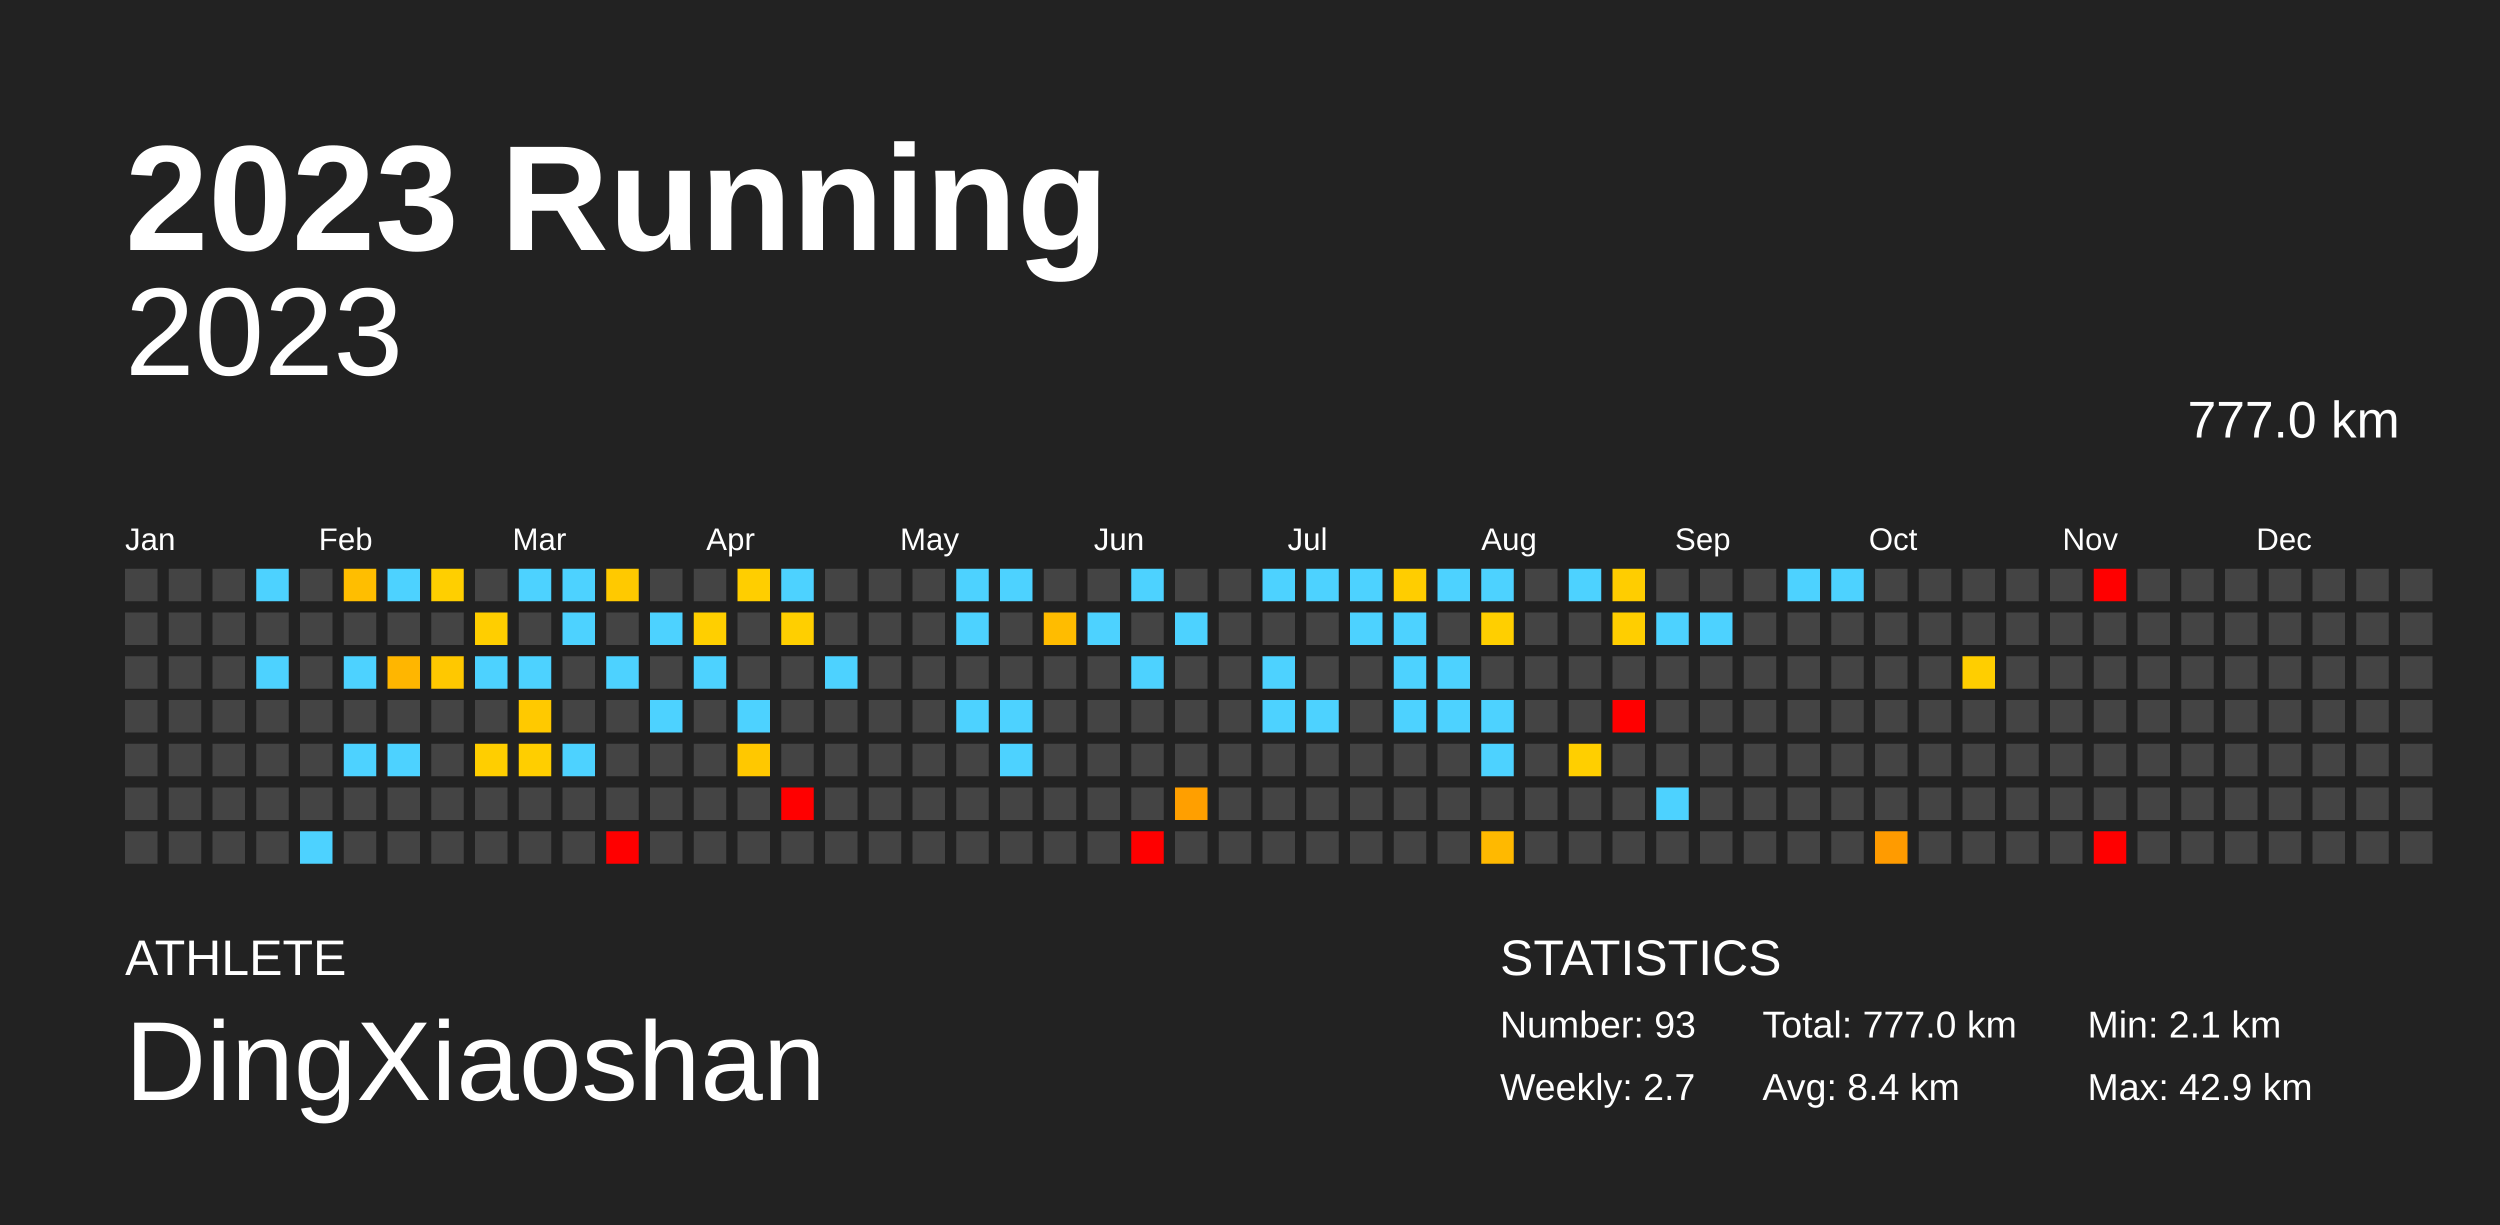
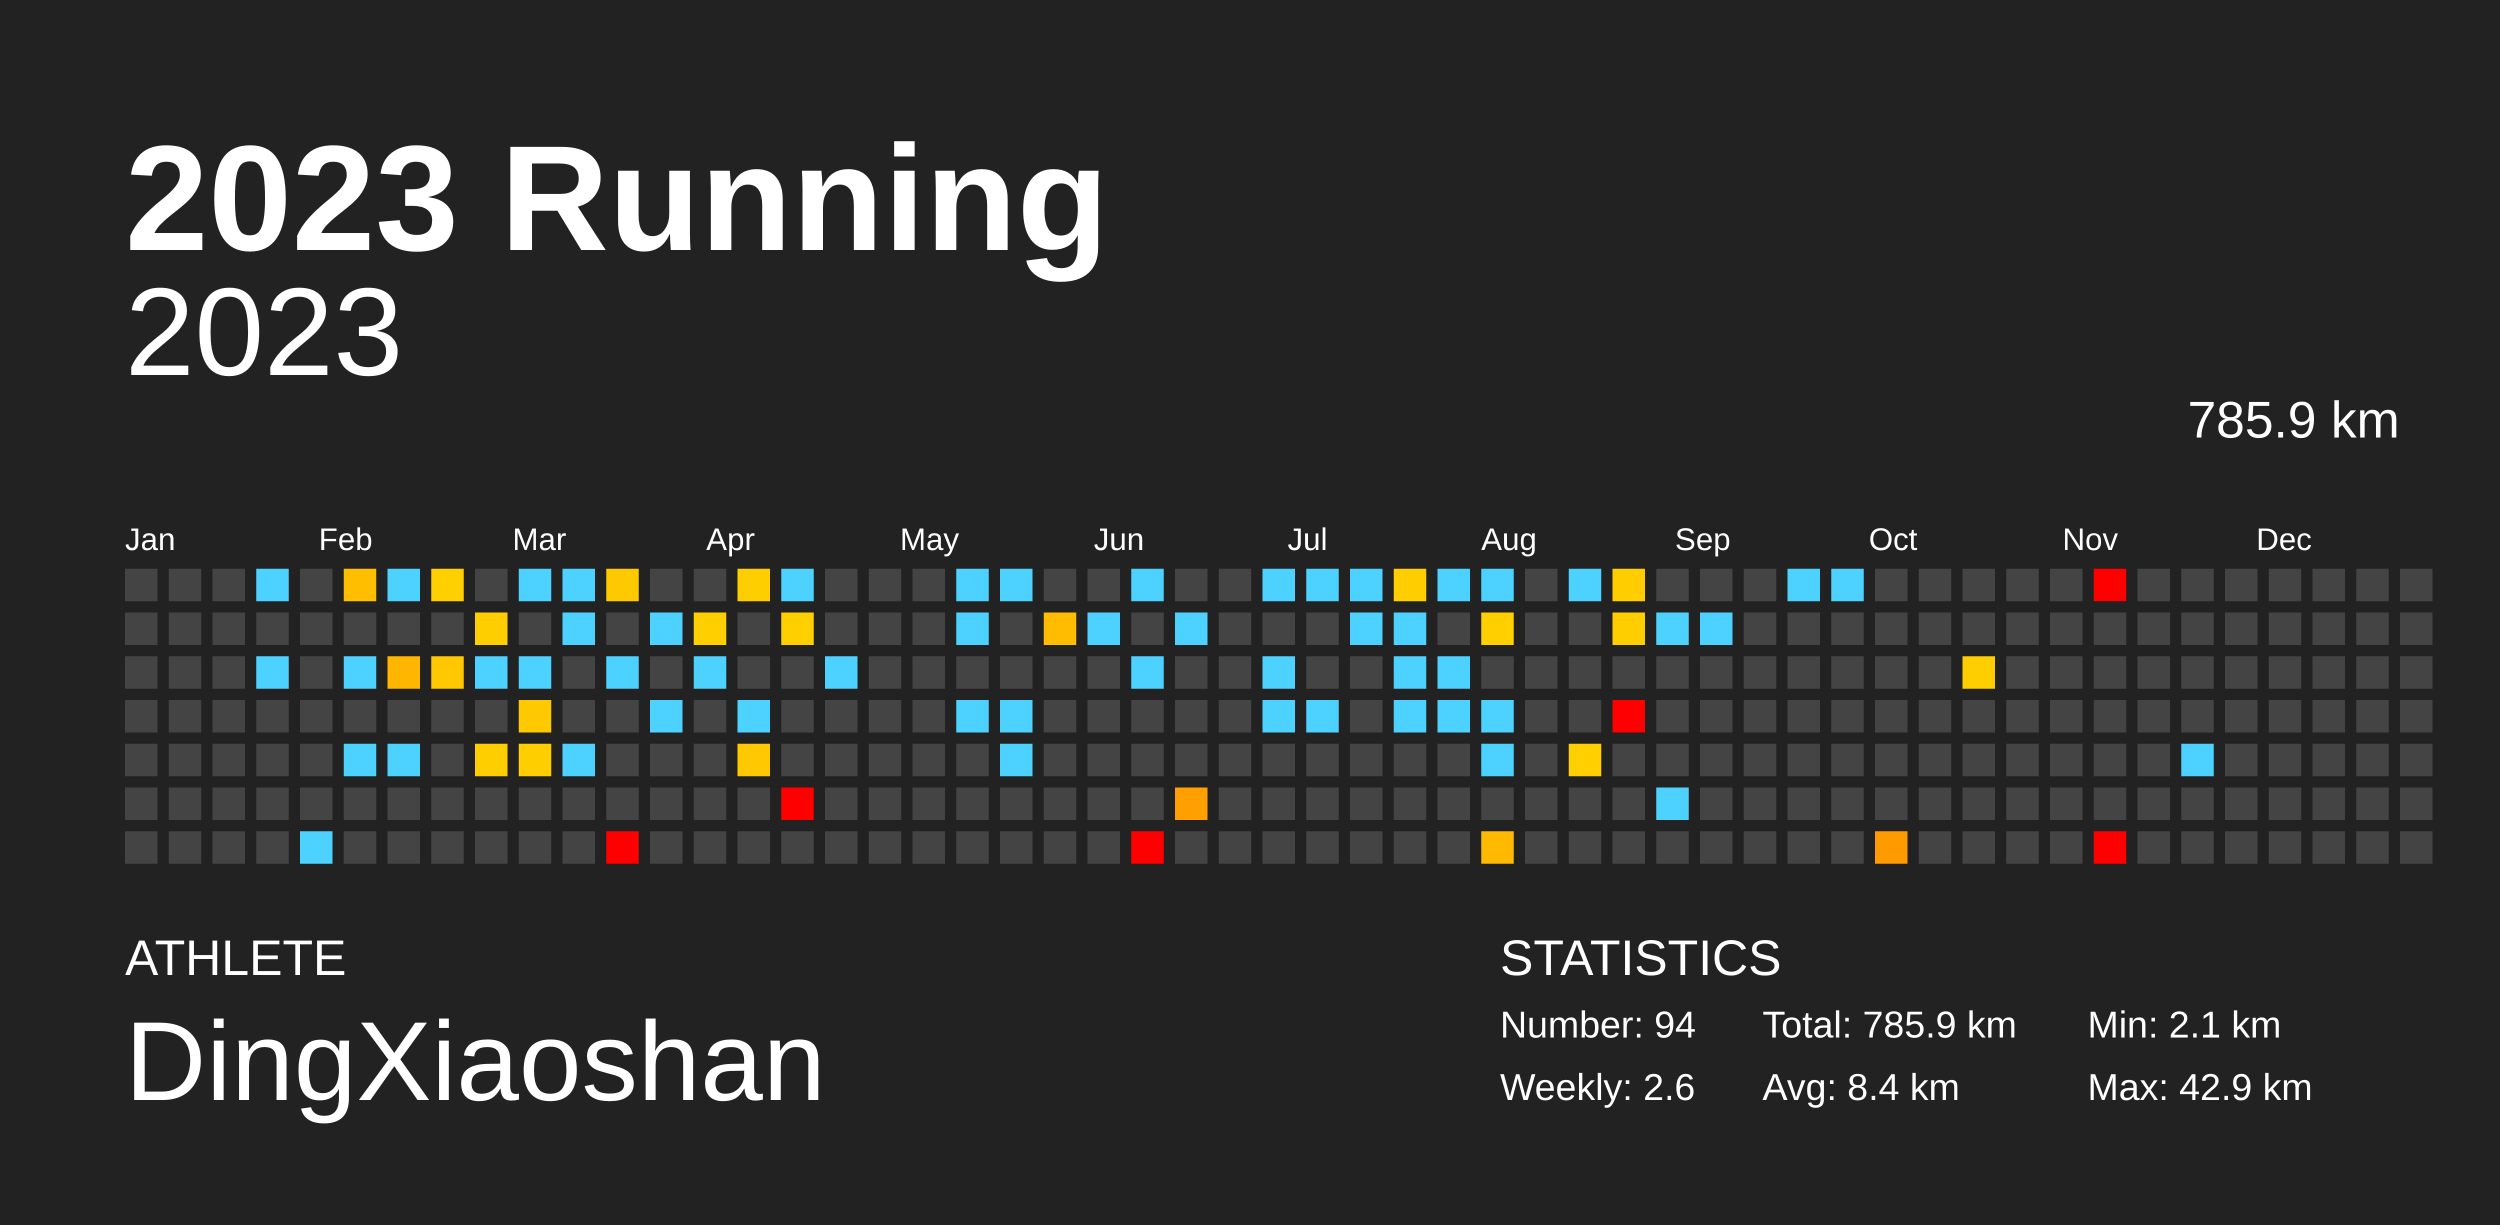
<svg xmlns="http://www.w3.org/2000/svg" baseProfile="full" height="98mm" version="1.1" viewBox="0,0,200,98" width="200mm">
  <defs />
  <rect fill="#222222" height="98" width="200" x="0" y="0" />
  <text fill="#FFFFFF" style="font-size:12px; font-family:Arial; font-weight:bold;" x="10" y="20">2023 Running</text>
  <text fill="#FFFFFF" style="font-size:4px; font-family:Arial" x="10" y="78">ATHLETE</text>
  <text fill="#FFFFFF" style="font-size:9px; font-family:Arial" x="10" y="88">DingXiaoshan</text>
  <text fill="#FFFFFF" style="font-size:4px; font-family:Arial" x="120" y="78">STATISTICS</text>
-   <text fill="#FFFFFF" style="font-size:3px; font-family:Arial" x="120" y="83">Number: 93</text>
-   <text fill="#FFFFFF" style="font-size:3px; font-family:Arial" x="120" y="88">Weekly: 2.7</text>
-   <text fill="#FFFFFF" style="font-size:3px; font-family:Arial" x="141" y="83">Total: 777.0 km</text>
+   <text fill="#FFFFFF" style="font-size:3px; font-family:Arial" x="120" y="83">Number: 94</text>
+   <text fill="#FFFFFF" style="font-size:3px; font-family:Arial" x="120" y="88">Weekly: 2.6</text>
+   <text fill="#FFFFFF" style="font-size:3px; font-family:Arial" x="141" y="83">Total: 785.9 km</text>
  <text fill="#FFFFFF" style="font-size:3px; font-family:Arial" x="141" y="88">Avg: 8.4 km</text>
  <text fill="#FFFFFF" style="font-size:3px; font-family:Arial" x="167" y="83">Min: 2.1 km</text>
  <text fill="#FFFFFF" style="font-size:3px; font-family:Arial" x="167" y="88">Max: 42.9 km</text>
  <text alignment-baseline="hanging" fill="#FFFFFF" style="font-size:10.0px; font-family:Arial;" x="10" y="30">2023</text>
-   <text alignment-baseline="hanging" fill="#FFFFFF" style="font-size:4.125px; font-family:Arial;" x="175" y="35">777.0 km</text>
+   <text alignment-baseline="hanging" fill="#FFFFFF" style="font-size:4.125px; font-family:Arial;" x="175" y="35">785.9 km</text>
  <text fill="#FFFFFF" style="font-size:2.5px; font-family:Arial" x="10.0" y="44">Jan</text>
  <text fill="#FFFFFF" style="font-size:2.5px; font-family:Arial" x="25.5" y="44">Feb</text>
  <text fill="#FFFFFF" style="font-size:2.5px; font-family:Arial" x="41.0" y="44">Mar</text>
  <text fill="#FFFFFF" style="font-size:2.5px; font-family:Arial" x="56.5" y="44">Apr</text>
  <text fill="#FFFFFF" style="font-size:2.5px; font-family:Arial" x="72.0" y="44">May</text>
  <text fill="#FFFFFF" style="font-size:2.5px; font-family:Arial" x="87.5" y="44">Jun</text>
  <text fill="#FFFFFF" style="font-size:2.5px; font-family:Arial" x="103.0" y="44">Jul</text>
  <text fill="#FFFFFF" style="font-size:2.5px; font-family:Arial" x="118.5" y="44">Aug</text>
  <text fill="#FFFFFF" style="font-size:2.5px; font-family:Arial" x="134.0" y="44">Sep</text>
  <text fill="#FFFFFF" style="font-size:2.5px; font-family:Arial" x="149.5" y="44">Oct</text>
  <text fill="#FFFFFF" style="font-size:2.5px; font-family:Arial" x="165.0" y="44">Nov</text>
  <text fill="#FFFFFF" style="font-size:2.5px; font-family:Arial" x="180.5" y="44">Dec</text>
  <rect fill="#444444" height="2.6" width="2.6" x="10.0" y="45.5" />
  <rect fill="#444444" height="2.6" width="2.6" x="10.0" y="49.0" />
  <rect fill="#444444" height="2.6" width="2.6" x="10.0" y="52.5" />
  <rect fill="#444444" height="2.6" width="2.6" x="10.0" y="56.0" />
  <rect fill="#444444" height="2.6" width="2.6" x="10.0" y="59.5" />
  <rect fill="#444444" height="2.6" width="2.6" x="10.0" y="63.0" />
  <rect fill="#444444" height="2.6" width="2.6" x="10.0" y="66.5" />
  <rect fill="#444444" height="2.6" width="2.6" x="13.5" y="45.5" />
  <rect fill="#444444" height="2.6" width="2.6" x="13.5" y="49.0" />
  <rect fill="#444444" height="2.6" width="2.6" x="13.5" y="52.5" />
  <rect fill="#444444" height="2.6" width="2.6" x="13.5" y="56.0" />
  <rect fill="#444444" height="2.6" width="2.6" x="13.5" y="59.5" />
  <rect fill="#444444" height="2.6" width="2.6" x="13.5" y="63.0" />
  <rect fill="#444444" height="2.6" width="2.6" x="13.5" y="66.5" />
  <rect fill="#444444" height="2.6" width="2.6" x="17.0" y="45.5" />
  <rect fill="#444444" height="2.6" width="2.6" x="17.0" y="49.0" />
  <rect fill="#444444" height="2.6" width="2.6" x="17.0" y="52.5" />
  <rect fill="#444444" height="2.6" width="2.6" x="17.0" y="56.0" />
  <rect fill="#444444" height="2.6" width="2.6" x="17.0" y="59.5" />
  <rect fill="#444444" height="2.6" width="2.6" x="17.0" y="63.0" />
  <rect fill="#444444" height="2.6" width="2.6" x="17.0" y="66.5" />
  <rect fill="#4dd2ff" height="2.6" width="2.6" x="20.5" y="45.5" />
  <rect fill="#444444" height="2.6" width="2.6" x="20.5" y="49.0" />
  <rect fill="#4dd2ff" height="2.6" width="2.6" x="20.5" y="52.5" />
  <rect fill="#444444" height="2.6" width="2.6" x="20.5" y="56.0" />
  <rect fill="#444444" height="2.6" width="2.6" x="20.5" y="59.5" />
  <rect fill="#444444" height="2.6" width="2.6" x="20.5" y="63.0" />
  <rect fill="#444444" height="2.6" width="2.6" x="20.5" y="66.5" />
  <rect fill="#444444" height="2.6" width="2.6" x="24.0" y="45.5" />
  <rect fill="#444444" height="2.6" width="2.6" x="24.0" y="49.0" />
  <rect fill="#444444" height="2.6" width="2.6" x="24.0" y="52.5" />
  <rect fill="#444444" height="2.6" width="2.6" x="24.0" y="56.0" />
  <rect fill="#444444" height="2.6" width="2.6" x="24.0" y="59.5" />
  <rect fill="#444444" height="2.6" width="2.6" x="24.0" y="63.0" />
  <rect fill="#4dd2ff" height="2.6" width="2.6" x="24.0" y="66.5" />
  <rect fill="#ffbe00" height="2.6" width="2.6" x="27.5" y="45.5" />
  <rect fill="#444444" height="2.6" width="2.6" x="27.5" y="49.0" />
  <rect fill="#4dd2ff" height="2.6" width="2.6" x="27.5" y="52.5" />
  <rect fill="#444444" height="2.6" width="2.6" x="27.5" y="56.0" />
  <rect fill="#4dd2ff" height="2.6" width="2.6" x="27.5" y="59.5" />
  <rect fill="#444444" height="2.6" width="2.6" x="27.5" y="63.0" />
  <rect fill="#444444" height="2.6" width="2.6" x="27.5" y="66.5" />
  <rect fill="#4dd2ff" height="2.6" width="2.6" x="31.0" y="45.5" />
  <rect fill="#444444" height="2.6" width="2.6" x="31.0" y="49.0" />
  <rect fill="#ffb600" height="2.6" width="2.6" x="31.0" y="52.5" />
  <rect fill="#444444" height="2.6" width="2.6" x="31.0" y="56.0" />
  <rect fill="#4dd2ff" height="2.6" width="2.6" x="31.0" y="59.5" />
  <rect fill="#444444" height="2.6" width="2.6" x="31.0" y="63.0" />
  <rect fill="#444444" height="2.6" width="2.6" x="31.0" y="66.5" />
  <rect fill="#ffcf00" height="2.6" width="2.6" x="34.5" y="45.5" />
  <rect fill="#444444" height="2.6" width="2.6" x="34.5" y="49.0" />
  <rect fill="#ffc800" height="2.6" width="2.6" x="34.5" y="52.5" />
  <rect fill="#444444" height="2.6" width="2.6" x="34.5" y="56.0" />
  <rect fill="#444444" height="2.6" width="2.6" x="34.5" y="59.5" />
  <rect fill="#444444" height="2.6" width="2.6" x="34.5" y="63.0" />
  <rect fill="#444444" height="2.6" width="2.6" x="34.5" y="66.5" />
  <rect fill="#444444" height="2.6" width="2.6" x="38.0" y="45.5" />
  <rect fill="#ffce00" height="2.6" width="2.6" x="38.0" y="49.0" />
  <rect fill="#4dd2ff" height="2.6" width="2.6" x="38.0" y="52.5" />
  <rect fill="#444444" height="2.6" width="2.6" x="38.0" y="56.0" />
  <rect fill="#ffce00" height="2.6" width="2.6" x="38.0" y="59.5" />
  <rect fill="#444444" height="2.6" width="2.6" x="38.0" y="63.0" />
  <rect fill="#444444" height="2.6" width="2.6" x="38.0" y="66.5" />
  <rect fill="#4dd2ff" height="2.6" width="2.6" x="41.5" y="45.5" />
  <rect fill="#444444" height="2.6" width="2.6" x="41.5" y="49.0" />
  <rect fill="#4dd2ff" height="2.6" width="2.6" x="41.5" y="52.5" />
  <rect fill="#ffc900" height="2.6" width="2.6" x="41.5" y="56.0" />
  <rect fill="#ffce00" height="2.6" width="2.6" x="41.5" y="59.5" />
  <rect fill="#444444" height="2.6" width="2.6" x="41.5" y="63.0" />
  <rect fill="#444444" height="2.6" width="2.6" x="41.5" y="66.5" />
  <rect fill="#4dd2ff" height="2.6" width="2.6" x="45.0" y="45.5" />
  <rect fill="#4dd2ff" height="2.6" width="2.6" x="45.0" y="49.0" />
  <rect fill="#444444" height="2.6" width="2.6" x="45.0" y="52.5" />
  <rect fill="#444444" height="2.6" width="2.6" x="45.0" y="56.0" />
  <rect fill="#4dd2ff" height="2.6" width="2.6" x="45.0" y="59.5" />
  <rect fill="#444444" height="2.6" width="2.6" x="45.0" y="63.0" />
  <rect fill="#444444" height="2.6" width="2.6" x="45.0" y="66.5" />
  <rect fill="#ffc900" height="2.6" width="2.6" x="48.5" y="45.5" />
  <rect fill="#444444" height="2.6" width="2.6" x="48.5" y="49.0" />
  <rect fill="#4dd2ff" height="2.6" width="2.6" x="48.5" y="52.5" />
  <rect fill="#444444" height="2.6" width="2.6" x="48.5" y="56.0" />
  <rect fill="#444444" height="2.6" width="2.6" x="48.5" y="59.5" />
  <rect fill="#444444" height="2.6" width="2.6" x="48.5" y="63.0" />
  <rect fill="red" height="2.6" width="2.6" x="48.5" y="66.5" />
  <rect fill="#444444" height="2.6" width="2.6" x="52.0" y="45.5" />
  <rect fill="#4dd2ff" height="2.6" width="2.6" x="52.0" y="49.0" />
  <rect fill="#444444" height="2.6" width="2.6" x="52.0" y="52.5" />
  <rect fill="#4dd2ff" height="2.6" width="2.6" x="52.0" y="56.0" />
  <rect fill="#444444" height="2.6" width="2.6" x="52.0" y="59.5" />
  <rect fill="#444444" height="2.6" width="2.6" x="52.0" y="63.0" />
  <rect fill="#444444" height="2.6" width="2.6" x="52.0" y="66.5" />
  <rect fill="#444444" height="2.6" width="2.6" x="55.5" y="45.5" />
  <rect fill="#ffcf00" height="2.6" width="2.6" x="55.5" y="49.0" />
  <rect fill="#4dd2ff" height="2.6" width="2.6" x="55.5" y="52.5" />
  <rect fill="#444444" height="2.6" width="2.6" x="55.5" y="56.0" />
  <rect fill="#444444" height="2.6" width="2.6" x="55.5" y="59.5" />
  <rect fill="#444444" height="2.6" width="2.6" x="55.5" y="63.0" />
  <rect fill="#444444" height="2.6" width="2.6" x="55.5" y="66.5" />
  <rect fill="#ffce00" height="2.6" width="2.6" x="59.0" y="45.5" />
  <rect fill="#444444" height="2.6" width="2.6" x="59.0" y="49.0" />
  <rect fill="#444444" height="2.6" width="2.6" x="59.0" y="52.5" />
  <rect fill="#4dd2ff" height="2.6" width="2.6" x="59.0" y="56.0" />
  <rect fill="#ffc800" height="2.6" width="2.6" x="59.0" y="59.5" />
  <rect fill="#444444" height="2.6" width="2.6" x="59.0" y="63.0" />
  <rect fill="#444444" height="2.6" width="2.6" x="59.0" y="66.5" />
  <rect fill="#4dd2ff" height="2.6" width="2.6" x="62.5" y="45.5" />
  <rect fill="#ffcf00" height="2.6" width="2.6" x="62.5" y="49.0" />
  <rect fill="#444444" height="2.6" width="2.6" x="62.5" y="52.5" />
  <rect fill="#444444" height="2.6" width="2.6" x="62.5" y="56.0" />
  <rect fill="#444444" height="2.6" width="2.6" x="62.5" y="59.5" />
  <rect fill="red" height="2.6" width="2.6" x="62.5" y="63.0" />
  <rect fill="#444444" height="2.6" width="2.6" x="62.5" y="66.5" />
  <rect fill="#444444" height="2.6" width="2.6" x="66.0" y="45.5" />
  <rect fill="#444444" height="2.6" width="2.6" x="66.0" y="49.0" />
  <rect fill="#4dd2ff" height="2.6" width="2.6" x="66.0" y="52.5" />
  <rect fill="#444444" height="2.6" width="2.6" x="66.0" y="56.0" />
  <rect fill="#444444" height="2.6" width="2.6" x="66.0" y="59.5" />
  <rect fill="#444444" height="2.6" width="2.6" x="66.0" y="63.0" />
  <rect fill="#444444" height="2.6" width="2.6" x="66.0" y="66.5" />
  <rect fill="#444444" height="2.6" width="2.6" x="69.5" y="45.5" />
  <rect fill="#444444" height="2.6" width="2.6" x="69.5" y="49.0" />
  <rect fill="#444444" height="2.6" width="2.6" x="69.5" y="52.5" />
  <rect fill="#444444" height="2.6" width="2.6" x="69.5" y="56.0" />
  <rect fill="#444444" height="2.6" width="2.6" x="69.5" y="59.5" />
  <rect fill="#444444" height="2.6" width="2.6" x="69.5" y="63.0" />
  <rect fill="#444444" height="2.6" width="2.6" x="69.5" y="66.5" />
  <rect fill="#444444" height="2.6" width="2.6" x="73.0" y="45.5" />
  <rect fill="#444444" height="2.6" width="2.6" x="73.0" y="49.0" />
  <rect fill="#444444" height="2.6" width="2.6" x="73.0" y="52.5" />
  <rect fill="#444444" height="2.6" width="2.6" x="73.0" y="56.0" />
  <rect fill="#444444" height="2.6" width="2.6" x="73.0" y="59.5" />
  <rect fill="#444444" height="2.6" width="2.6" x="73.0" y="63.0" />
  <rect fill="#444444" height="2.6" width="2.6" x="73.0" y="66.5" />
  <rect fill="#4dd2ff" height="2.6" width="2.6" x="76.5" y="45.5" />
  <rect fill="#4dd2ff" height="2.6" width="2.6" x="76.5" y="49.0" />
  <rect fill="#444444" height="2.6" width="2.6" x="76.5" y="52.5" />
  <rect fill="#4dd2ff" height="2.6" width="2.6" x="76.5" y="56.0" />
  <rect fill="#444444" height="2.6" width="2.6" x="76.5" y="59.5" />
  <rect fill="#444444" height="2.6" width="2.6" x="76.5" y="63.0" />
  <rect fill="#444444" height="2.6" width="2.6" x="76.5" y="66.5" />
  <rect fill="#4dd2ff" height="2.6" width="2.6" x="80.0" y="45.5" />
  <rect fill="#444444" height="2.6" width="2.6" x="80.0" y="49.0" />
  <rect fill="#444444" height="2.6" width="2.6" x="80.0" y="52.5" />
  <rect fill="#4dd2ff" height="2.6" width="2.6" x="80.0" y="56.0" />
  <rect fill="#4dd2ff" height="2.6" width="2.6" x="80.0" y="59.5" />
  <rect fill="#444444" height="2.6" width="2.6" x="80.0" y="63.0" />
  <rect fill="#444444" height="2.6" width="2.6" x="80.0" y="66.5" />
  <rect fill="#444444" height="2.6" width="2.6" x="83.5" y="45.5" />
  <rect fill="#ffbc00" height="2.6" width="2.6" x="83.5" y="49.0" />
  <rect fill="#444444" height="2.6" width="2.6" x="83.5" y="52.5" />
  <rect fill="#444444" height="2.6" width="2.6" x="83.5" y="56.0" />
  <rect fill="#444444" height="2.6" width="2.6" x="83.5" y="59.5" />
  <rect fill="#444444" height="2.6" width="2.6" x="83.5" y="63.0" />
  <rect fill="#444444" height="2.6" width="2.6" x="83.5" y="66.5" />
  <rect fill="#444444" height="2.6" width="2.6" x="87.0" y="45.5" />
  <rect fill="#4dd2ff" height="2.6" width="2.6" x="87.0" y="49.0" />
  <rect fill="#444444" height="2.6" width="2.6" x="87.0" y="52.5" />
  <rect fill="#444444" height="2.6" width="2.6" x="87.0" y="56.0" />
  <rect fill="#444444" height="2.6" width="2.6" x="87.0" y="59.5" />
  <rect fill="#444444" height="2.6" width="2.6" x="87.0" y="63.0" />
  <rect fill="#444444" height="2.6" width="2.6" x="87.0" y="66.5" />
  <rect fill="#4dd2ff" height="2.6" width="2.6" x="90.5" y="45.5" />
  <rect fill="#444444" height="2.6" width="2.6" x="90.5" y="49.0" />
  <rect fill="#4dd2ff" height="2.6" width="2.6" x="90.5" y="52.5" />
  <rect fill="#444444" height="2.6" width="2.6" x="90.5" y="56.0" />
  <rect fill="#444444" height="2.6" width="2.6" x="90.5" y="59.5" />
  <rect fill="#444444" height="2.6" width="2.6" x="90.5" y="63.0" />
  <rect fill="red" height="2.6" width="2.6" x="90.5" y="66.5" />
  <rect fill="#444444" height="2.6" width="2.6" x="94.0" y="45.5" />
  <rect fill="#4dd2ff" height="2.6" width="2.6" x="94.0" y="49.0" />
  <rect fill="#444444" height="2.6" width="2.6" x="94.0" y="52.5" />
  <rect fill="#444444" height="2.6" width="2.6" x="94.0" y="56.0" />
  <rect fill="#444444" height="2.6" width="2.6" x="94.0" y="59.5" />
  <rect fill="#ff9f00" height="2.6" width="2.6" x="94.0" y="63.0" />
  <rect fill="#444444" height="2.6" width="2.6" x="94.0" y="66.5" />
  <rect fill="#444444" height="2.6" width="2.6" x="97.5" y="45.5" />
  <rect fill="#444444" height="2.6" width="2.6" x="97.5" y="49.0" />
  <rect fill="#444444" height="2.6" width="2.6" x="97.5" y="52.5" />
  <rect fill="#444444" height="2.6" width="2.6" x="97.5" y="56.0" />
  <rect fill="#444444" height="2.6" width="2.6" x="97.5" y="59.5" />
  <rect fill="#444444" height="2.6" width="2.6" x="97.5" y="63.0" />
  <rect fill="#444444" height="2.6" width="2.6" x="97.5" y="66.5" />
  <rect fill="#4dd2ff" height="2.6" width="2.6" x="101.0" y="45.5" />
  <rect fill="#444444" height="2.6" width="2.6" x="101.0" y="49.0" />
  <rect fill="#4dd2ff" height="2.6" width="2.6" x="101.0" y="52.5" />
  <rect fill="#4dd2ff" height="2.6" width="2.6" x="101.0" y="56.0" />
  <rect fill="#444444" height="2.6" width="2.6" x="101.0" y="59.5" />
  <rect fill="#444444" height="2.6" width="2.6" x="101.0" y="63.0" />
  <rect fill="#444444" height="2.6" width="2.6" x="101.0" y="66.5" />
  <rect fill="#4dd2ff" height="2.6" width="2.6" x="104.5" y="45.5" />
  <rect fill="#444444" height="2.6" width="2.6" x="104.5" y="49.0" />
  <rect fill="#444444" height="2.6" width="2.6" x="104.5" y="52.5" />
  <rect fill="#4dd2ff" height="2.6" width="2.6" x="104.5" y="56.0" />
  <rect fill="#444444" height="2.6" width="2.6" x="104.5" y="59.5" />
  <rect fill="#444444" height="2.6" width="2.6" x="104.5" y="63.0" />
  <rect fill="#444444" height="2.6" width="2.6" x="104.5" y="66.5" />
  <rect fill="#4dd2ff" height="2.6" width="2.6" x="108.0" y="45.5" />
  <rect fill="#4dd2ff" height="2.6" width="2.6" x="108.0" y="49.0" />
  <rect fill="#444444" height="2.6" width="2.6" x="108.0" y="52.5" />
  <rect fill="#444444" height="2.6" width="2.6" x="108.0" y="56.0" />
  <rect fill="#444444" height="2.6" width="2.6" x="108.0" y="59.5" />
  <rect fill="#444444" height="2.6" width="2.6" x="108.0" y="63.0" />
  <rect fill="#444444" height="2.6" width="2.6" x="108.0" y="66.5" />
  <rect fill="#ffcd00" height="2.6" width="2.6" x="111.5" y="45.5" />
  <rect fill="#4dd2ff" height="2.6" width="2.6" x="111.5" y="49.0" />
  <rect fill="#4dd2ff" height="2.6" width="2.6" x="111.5" y="52.5" />
  <rect fill="#4dd2ff" height="2.6" width="2.6" x="111.5" y="56.0" />
  <rect fill="#444444" height="2.6" width="2.6" x="111.5" y="59.5" />
  <rect fill="#444444" height="2.6" width="2.6" x="111.5" y="63.0" />
  <rect fill="#444444" height="2.6" width="2.6" x="111.5" y="66.5" />
  <rect fill="#4dd2ff" height="2.6" width="2.6" x="115.0" y="45.5" />
  <rect fill="#444444" height="2.6" width="2.6" x="115.0" y="49.0" />
  <rect fill="#4dd2ff" height="2.6" width="2.6" x="115.0" y="52.5" />
  <rect fill="#4dd2ff" height="2.6" width="2.6" x="115.0" y="56.0" />
  <rect fill="#444444" height="2.6" width="2.6" x="115.0" y="59.5" />
  <rect fill="#444444" height="2.6" width="2.6" x="115.0" y="63.0" />
  <rect fill="#444444" height="2.6" width="2.6" x="115.0" y="66.5" />
  <rect fill="#4dd2ff" height="2.6" width="2.6" x="118.5" y="45.5" />
  <rect fill="#ffcf00" height="2.6" width="2.6" x="118.5" y="49.0" />
  <rect fill="#444444" height="2.6" width="2.6" x="118.5" y="52.5" />
  <rect fill="#4dd2ff" height="2.6" width="2.6" x="118.5" y="56.0" />
  <rect fill="#4dd2ff" height="2.6" width="2.6" x="118.5" y="59.5" />
  <rect fill="#444444" height="2.6" width="2.6" x="118.5" y="63.0" />
  <rect fill="#ffb900" height="2.6" width="2.6" x="118.5" y="66.5" />
  <rect fill="#444444" height="2.6" width="2.6" x="122.0" y="45.5" />
  <rect fill="#444444" height="2.6" width="2.6" x="122.0" y="49.0" />
  <rect fill="#444444" height="2.6" width="2.6" x="122.0" y="52.5" />
  <rect fill="#444444" height="2.6" width="2.6" x="122.0" y="56.0" />
  <rect fill="#444444" height="2.6" width="2.6" x="122.0" y="59.5" />
  <rect fill="#444444" height="2.6" width="2.6" x="122.0" y="63.0" />
  <rect fill="#444444" height="2.6" width="2.6" x="122.0" y="66.5" />
  <rect fill="#4dd2ff" height="2.6" width="2.6" x="125.5" y="45.5" />
  <rect fill="#444444" height="2.6" width="2.6" x="125.5" y="49.0" />
  <rect fill="#444444" height="2.6" width="2.6" x="125.5" y="52.5" />
  <rect fill="#444444" height="2.6" width="2.6" x="125.5" y="56.0" />
  <rect fill="#ffcf00" height="2.6" width="2.6" x="125.5" y="59.5" />
  <rect fill="#444444" height="2.6" width="2.6" x="125.5" y="63.0" />
  <rect fill="#444444" height="2.6" width="2.6" x="125.5" y="66.5" />
  <rect fill="#ffcd00" height="2.6" width="2.6" x="129.0" y="45.5" />
  <rect fill="#ffce00" height="2.6" width="2.6" x="129.0" y="49.0" />
  <rect fill="#444444" height="2.6" width="2.6" x="129.0" y="52.5" />
  <rect fill="red" height="2.6" width="2.6" x="129.0" y="56.0" />
  <rect fill="#444444" height="2.6" width="2.6" x="129.0" y="59.5" />
  <rect fill="#444444" height="2.6" width="2.6" x="129.0" y="63.0" />
  <rect fill="#444444" height="2.6" width="2.6" x="129.0" y="66.5" />
  <rect fill="#444444" height="2.6" width="2.6" x="132.5" y="45.5" />
  <rect fill="#4dd2ff" height="2.6" width="2.6" x="132.5" y="49.0" />
  <rect fill="#444444" height="2.6" width="2.6" x="132.5" y="52.5" />
  <rect fill="#444444" height="2.6" width="2.6" x="132.5" y="56.0" />
  <rect fill="#444444" height="2.6" width="2.6" x="132.5" y="59.5" />
  <rect fill="#4dd2ff" height="2.6" width="2.6" x="132.5" y="63.0" />
  <rect fill="#444444" height="2.6" width="2.6" x="132.5" y="66.5" />
  <rect fill="#444444" height="2.6" width="2.6" x="136.0" y="45.5" />
  <rect fill="#4dd2ff" height="2.6" width="2.6" x="136.0" y="49.0" />
  <rect fill="#444444" height="2.6" width="2.6" x="136.0" y="52.5" />
  <rect fill="#444444" height="2.6" width="2.6" x="136.0" y="56.0" />
  <rect fill="#444444" height="2.6" width="2.6" x="136.0" y="59.5" />
  <rect fill="#444444" height="2.6" width="2.6" x="136.0" y="63.0" />
  <rect fill="#444444" height="2.6" width="2.6" x="136.0" y="66.5" />
  <rect fill="#444444" height="2.6" width="2.6" x="139.5" y="45.5" />
  <rect fill="#444444" height="2.6" width="2.6" x="139.5" y="49.0" />
  <rect fill="#444444" height="2.6" width="2.6" x="139.5" y="52.5" />
  <rect fill="#444444" height="2.6" width="2.6" x="139.5" y="56.0" />
  <rect fill="#444444" height="2.6" width="2.6" x="139.5" y="59.5" />
  <rect fill="#444444" height="2.6" width="2.6" x="139.5" y="63.0" />
  <rect fill="#444444" height="2.6" width="2.6" x="139.5" y="66.5" />
  <rect fill="#4dd2ff" height="2.6" width="2.6" x="143.0" y="45.5" />
  <rect fill="#444444" height="2.6" width="2.6" x="143.0" y="49.0" />
  <rect fill="#444444" height="2.6" width="2.6" x="143.0" y="52.5" />
  <rect fill="#444444" height="2.6" width="2.6" x="143.0" y="56.0" />
  <rect fill="#444444" height="2.6" width="2.6" x="143.0" y="59.5" />
  <rect fill="#444444" height="2.6" width="2.6" x="143.0" y="63.0" />
  <rect fill="#444444" height="2.6" width="2.6" x="143.0" y="66.5" />
  <rect fill="#4dd2ff" height="2.6" width="2.6" x="146.5" y="45.5" />
  <rect fill="#444444" height="2.6" width="2.6" x="146.5" y="49.0" />
  <rect fill="#444444" height="2.6" width="2.6" x="146.5" y="52.5" />
  <rect fill="#444444" height="2.6" width="2.6" x="146.5" y="56.0" />
  <rect fill="#444444" height="2.6" width="2.6" x="146.5" y="59.5" />
  <rect fill="#444444" height="2.6" width="2.6" x="146.5" y="63.0" />
  <rect fill="#444444" height="2.6" width="2.6" x="146.5" y="66.5" />
  <rect fill="#444444" height="2.6" width="2.6" x="150.0" y="45.5" />
  <rect fill="#444444" height="2.6" width="2.6" x="150.0" y="49.0" />
  <rect fill="#444444" height="2.6" width="2.6" x="150.0" y="52.5" />
  <rect fill="#444444" height="2.6" width="2.6" x="150.0" y="56.0" />
  <rect fill="#444444" height="2.6" width="2.6" x="150.0" y="59.5" />
  <rect fill="#444444" height="2.6" width="2.6" x="150.0" y="63.0" />
  <rect fill="#ff9b00" height="2.6" width="2.6" x="150.0" y="66.5" />
  <rect fill="#444444" height="2.6" width="2.6" x="153.5" y="45.5" />
  <rect fill="#444444" height="2.6" width="2.6" x="153.5" y="49.0" />
  <rect fill="#444444" height="2.6" width="2.6" x="153.5" y="52.5" />
  <rect fill="#444444" height="2.6" width="2.6" x="153.5" y="56.0" />
  <rect fill="#444444" height="2.6" width="2.6" x="153.5" y="59.5" />
  <rect fill="#444444" height="2.6" width="2.6" x="153.5" y="63.0" />
  <rect fill="#444444" height="2.6" width="2.6" x="153.5" y="66.5" />
  <rect fill="#444444" height="2.6" width="2.6" x="157.0" y="45.5" />
  <rect fill="#444444" height="2.6" width="2.6" x="157.0" y="49.0" />
  <rect fill="#ffce00" height="2.6" width="2.6" x="157.0" y="52.5" />
  <rect fill="#444444" height="2.6" width="2.6" x="157.0" y="56.0" />
  <rect fill="#444444" height="2.6" width="2.6" x="157.0" y="59.5" />
  <rect fill="#444444" height="2.6" width="2.6" x="157.0" y="63.0" />
  <rect fill="#444444" height="2.6" width="2.6" x="157.0" y="66.5" />
  <rect fill="#444444" height="2.6" width="2.6" x="160.5" y="45.5" />
  <rect fill="#444444" height="2.6" width="2.6" x="160.5" y="49.0" />
  <rect fill="#444444" height="2.6" width="2.6" x="160.5" y="52.5" />
  <rect fill="#444444" height="2.6" width="2.6" x="160.5" y="56.0" />
  <rect fill="#444444" height="2.6" width="2.6" x="160.5" y="59.5" />
  <rect fill="#444444" height="2.6" width="2.6" x="160.5" y="63.0" />
  <rect fill="#444444" height="2.6" width="2.6" x="160.5" y="66.5" />
  <rect fill="#444444" height="2.6" width="2.6" x="164.0" y="45.5" />
  <rect fill="#444444" height="2.6" width="2.6" x="164.0" y="49.0" />
  <rect fill="#444444" height="2.6" width="2.6" x="164.0" y="52.5" />
  <rect fill="#444444" height="2.6" width="2.6" x="164.0" y="56.0" />
  <rect fill="#444444" height="2.6" width="2.6" x="164.0" y="59.5" />
  <rect fill="#444444" height="2.6" width="2.6" x="164.0" y="63.0" />
  <rect fill="#444444" height="2.6" width="2.6" x="164.0" y="66.5" />
  <rect fill="red" height="2.6" width="2.6" x="167.5" y="45.5" />
  <rect fill="#444444" height="2.6" width="2.6" x="167.5" y="49.0" />
  <rect fill="#444444" height="2.6" width="2.6" x="167.5" y="52.5" />
  <rect fill="#444444" height="2.6" width="2.6" x="167.5" y="56.0" />
  <rect fill="#444444" height="2.6" width="2.6" x="167.5" y="59.5" />
  <rect fill="#444444" height="2.6" width="2.6" x="167.5" y="63.0" />
  <rect fill="red" height="2.6" width="2.6" x="167.5" y="66.5" />
  <rect fill="#444444" height="2.6" width="2.6" x="171.0" y="45.5" />
  <rect fill="#444444" height="2.6" width="2.6" x="171.0" y="49.0" />
  <rect fill="#444444" height="2.6" width="2.6" x="171.0" y="52.5" />
  <rect fill="#444444" height="2.6" width="2.6" x="171.0" y="56.0" />
  <rect fill="#444444" height="2.6" width="2.6" x="171.0" y="59.5" />
  <rect fill="#444444" height="2.6" width="2.6" x="171.0" y="63.0" />
  <rect fill="#444444" height="2.6" width="2.6" x="171.0" y="66.5" />
  <rect fill="#444444" height="2.6" width="2.6" x="174.5" y="45.5" />
  <rect fill="#444444" height="2.6" width="2.6" x="174.5" y="49.0" />
  <rect fill="#444444" height="2.6" width="2.6" x="174.5" y="52.5" />
  <rect fill="#444444" height="2.6" width="2.6" x="174.5" y="56.0" />
-   <rect fill="#444444" height="2.6" width="2.6" x="174.5" y="59.5" />
+   <rect fill="#4dd2ff" height="2.6" width="2.6" x="174.5" y="59.5" />
  <rect fill="#444444" height="2.6" width="2.6" x="174.5" y="63.0" />
  <rect fill="#444444" height="2.6" width="2.6" x="174.5" y="66.5" />
  <rect fill="#444444" height="2.6" width="2.6" x="178.0" y="45.5" />
  <rect fill="#444444" height="2.6" width="2.6" x="178.0" y="49.0" />
  <rect fill="#444444" height="2.6" width="2.6" x="178.0" y="52.5" />
  <rect fill="#444444" height="2.6" width="2.6" x="178.0" y="56.0" />
  <rect fill="#444444" height="2.6" width="2.6" x="178.0" y="59.5" />
  <rect fill="#444444" height="2.6" width="2.6" x="178.0" y="63.0" />
  <rect fill="#444444" height="2.6" width="2.6" x="178.0" y="66.5" />
  <rect fill="#444444" height="2.6" width="2.6" x="181.5" y="45.5" />
  <rect fill="#444444" height="2.6" width="2.6" x="181.5" y="49.0" />
  <rect fill="#444444" height="2.6" width="2.6" x="181.5" y="52.5" />
  <rect fill="#444444" height="2.6" width="2.6" x="181.5" y="56.0" />
  <rect fill="#444444" height="2.6" width="2.6" x="181.5" y="59.5" />
  <rect fill="#444444" height="2.6" width="2.6" x="181.5" y="63.0" />
  <rect fill="#444444" height="2.6" width="2.6" x="181.5" y="66.5" />
  <rect fill="#444444" height="2.6" width="2.6" x="185.0" y="45.5" />
  <rect fill="#444444" height="2.6" width="2.6" x="185.0" y="49.0" />
  <rect fill="#444444" height="2.6" width="2.6" x="185.0" y="52.5" />
  <rect fill="#444444" height="2.6" width="2.6" x="185.0" y="56.0" />
  <rect fill="#444444" height="2.6" width="2.6" x="185.0" y="59.5" />
  <rect fill="#444444" height="2.6" width="2.6" x="185.0" y="63.0" />
  <rect fill="#444444" height="2.6" width="2.6" x="185.0" y="66.5" />
  <rect fill="#444444" height="2.6" width="2.6" x="188.5" y="45.5" />
  <rect fill="#444444" height="2.6" width="2.6" x="188.5" y="49.0" />
  <rect fill="#444444" height="2.6" width="2.6" x="188.5" y="52.5" />
  <rect fill="#444444" height="2.6" width="2.6" x="188.5" y="56.0" />
  <rect fill="#444444" height="2.6" width="2.6" x="188.5" y="59.5" />
  <rect fill="#444444" height="2.6" width="2.6" x="188.5" y="63.0" />
  <rect fill="#444444" height="2.6" width="2.6" x="188.5" y="66.5" />
  <rect fill="#444444" height="2.6" width="2.6" x="192.0" y="45.5" />
  <rect fill="#444444" height="2.6" width="2.6" x="192.0" y="49.0" />
  <rect fill="#444444" height="2.6" width="2.6" x="192.0" y="52.5" />
  <rect fill="#444444" height="2.6" width="2.6" x="192.0" y="56.0" />
  <rect fill="#444444" height="2.6" width="2.6" x="192.0" y="59.5" />
  <rect fill="#444444" height="2.6" width="2.6" x="192.0" y="63.0" />
  <rect fill="#444444" height="2.6" width="2.6" x="192.0" y="66.5" />
</svg>
